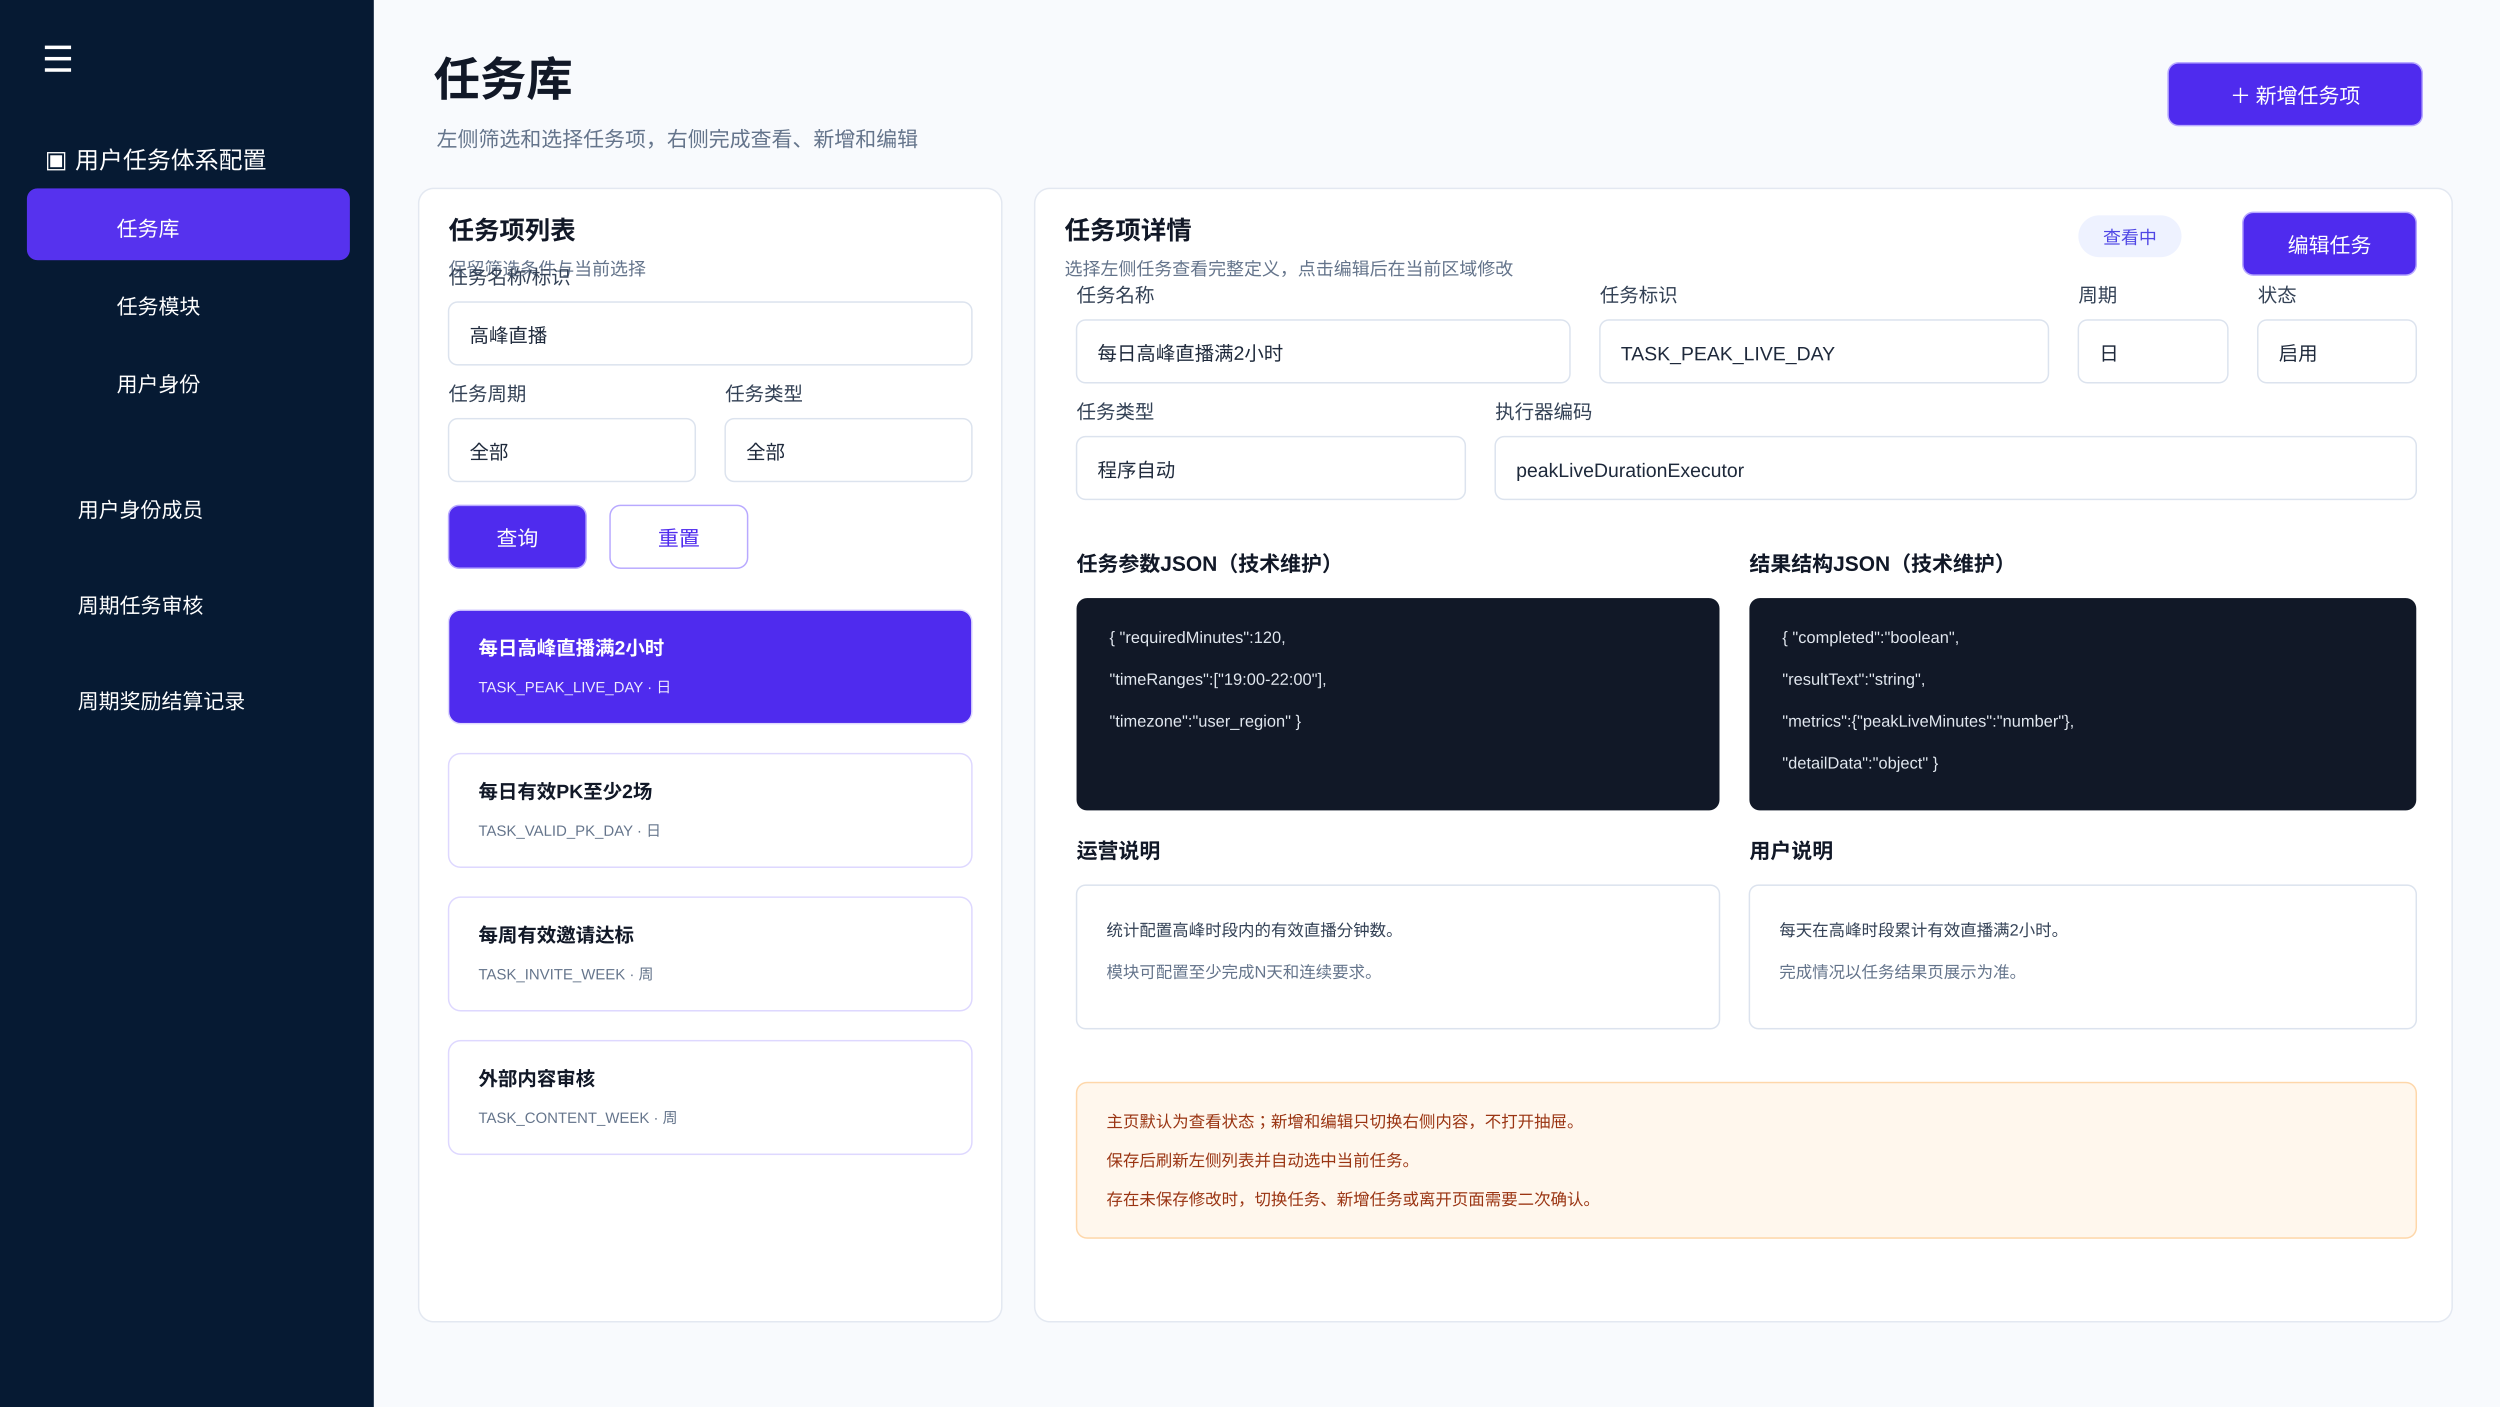
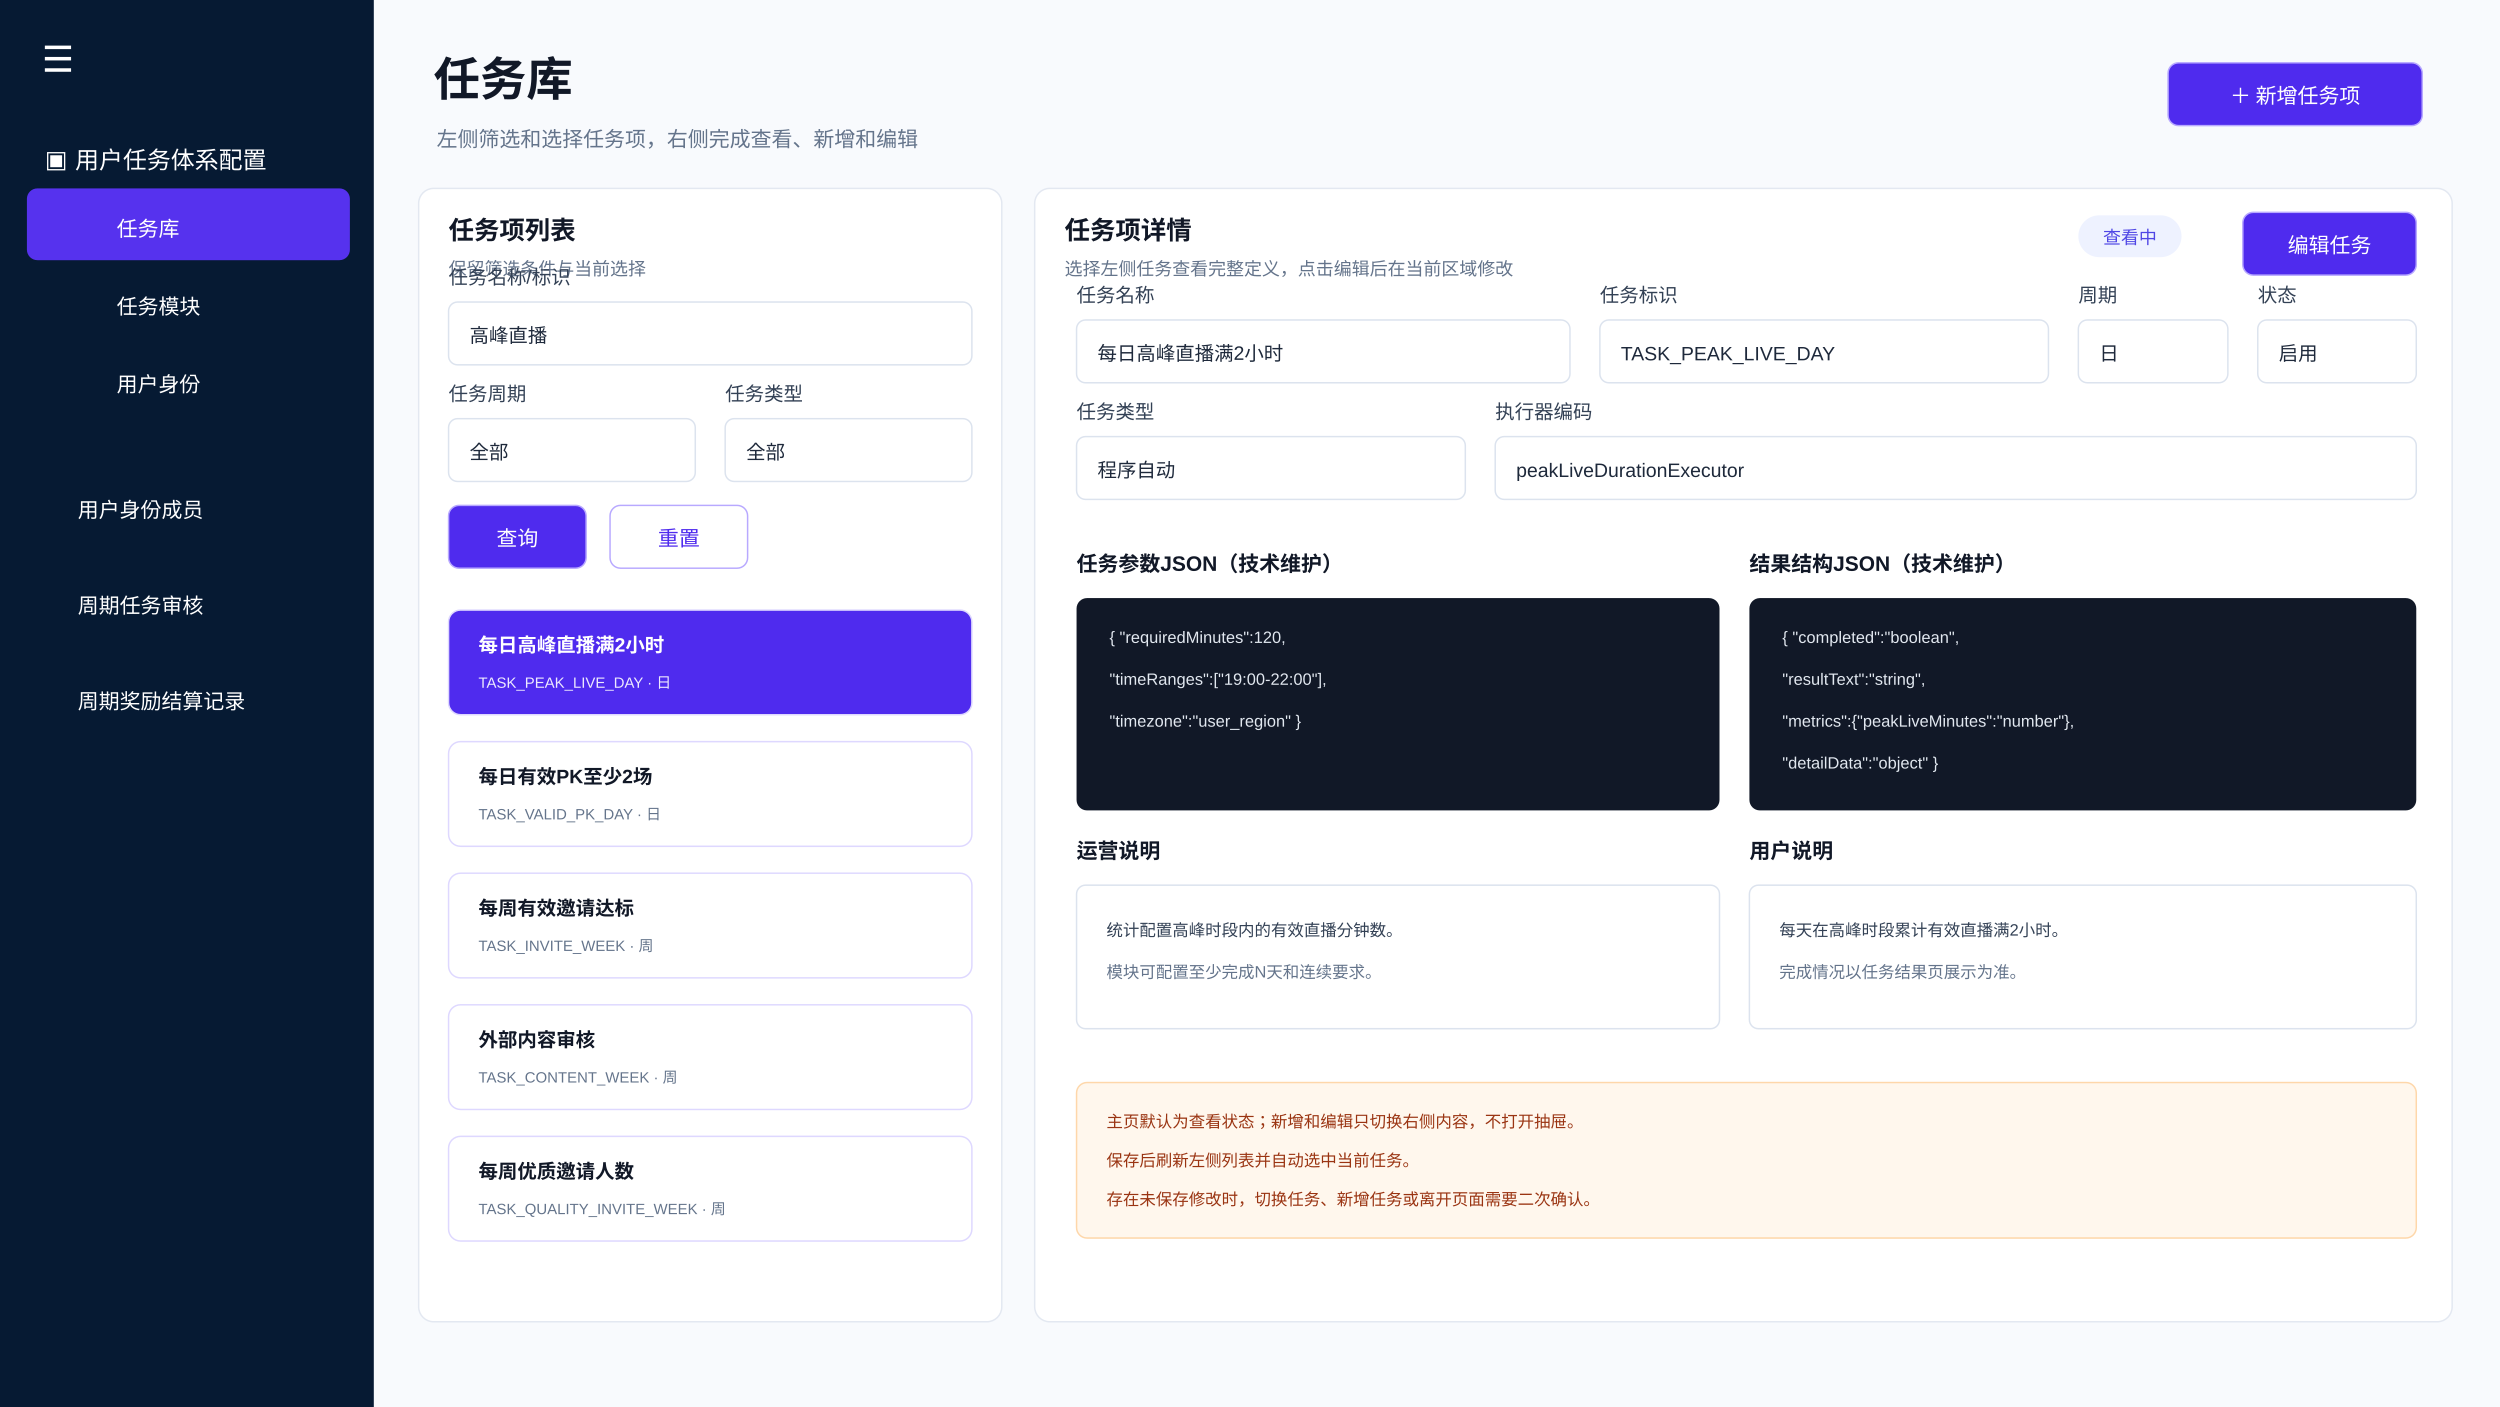
<svg xmlns="http://www.w3.org/2000/svg" width="1672" height="941" viewBox="0 0 1672 941">
  <defs>
    <linearGradient id="purpleGradient" x1="0" y1="0" x2="1" y2="1">
      <stop offset="0" stop-color="#8B5CF6" />
      <stop offset="1" stop-color="#4F2BEE" />
    </linearGradient>
  </defs>
  <style>text{font-family:"Microsoft YaHei","PingFang SC",Arial,sans-serif}</style>
  <rect x="0" y="0" width="1672" height="941" rx="0" fill="#F8FAFD" stroke="none" stroke-width="1" />
  <rect x="0" y="0" width="250" height="941" rx="0" fill="#061A33" stroke="none" stroke-width="1" />
  <text x="28" y="48" font-size="24" fill="#FFF" font-weight="400" text-anchor="start">☰</text>
  <text x="30" y="112" font-size="16" fill="#FFF" font-weight="500" text-anchor="start">▣  用户任务体系配置</text>
  <rect x="18" y="126" width="216" height="48" rx="7" fill="#5632EE" stroke="none" stroke-width="1" />
  <text x="78" y="158" font-size="14" fill="#FFF" font-weight="500" text-anchor="start">任务库</text>
  <text x="78" y="210" font-size="14" fill="#FFF" font-weight="500" text-anchor="start">任务模块</text>
  <text x="78" y="262" font-size="14" fill="#FFF" font-weight="500" text-anchor="start">用户身份</text>
  <text x="52" y="346" font-size="14" fill="#FFF" font-weight="500" text-anchor="start">用户身份成员</text>
  <text x="52" y="410" font-size="14" fill="#FFF" font-weight="500" text-anchor="start">周期任务审核</text>
  <text x="52" y="474" font-size="14" fill="#FFF" font-weight="500" text-anchor="start">周期奖励结算记录</text>
  <text x="290" y="64" font-size="31" fill="#111827" font-weight="700" text-anchor="start">任务库</text>
  <text x="292" y="98" font-size="14" fill="#64748B" font-weight="400" text-anchor="start">左侧筛选和选择任务项，右侧完成查看、新增和编辑</text>
  <rect x="1450" y="42" width="170" height="42" rx="7" fill="#4F2BEE" stroke="#B8A9FF" stroke-width="1" />
  <text x="1535" y="69" font-size="14" fill="#FFFFFF" font-weight="500" text-anchor="middle">＋ 新增任务项</text>
  <rect x="280" y="126" width="390" height="758" rx="10" fill="#FFFFFF" stroke="#E3E8F1" stroke-width="1" />
  <text x="300" y="160" font-size="17" fill="#111827" font-weight="600" text-anchor="start">任务项列表</text>
  <text x="300" y="184" font-size="12" fill="#64748B" font-weight="400" text-anchor="start">保留筛选条件与当前选择</text>
  <text x="300" y="190" font-size="13" fill="#334155" font-weight="500" text-anchor="start">任务名称/标识</text>
  <rect x="300" y="202" width="350" height="42" rx="6" fill="#FFFFFF" stroke="#DCE3EE" stroke-width="1" />
  <text x="314" y="229" font-size="13" fill="#1E293B" font-weight="400" text-anchor="start">高峰直播</text>
  <text x="300" y="268" font-size="13" fill="#334155" font-weight="500" text-anchor="start">任务周期</text>
  <rect x="300" y="280" width="165" height="42" rx="6" fill="#FFFFFF" stroke="#DCE3EE" stroke-width="1" />
  <text x="314" y="307" font-size="13" fill="#1E293B" font-weight="400" text-anchor="start">全部</text>
  <text x="485" y="268" font-size="13" fill="#334155" font-weight="500" text-anchor="start">任务类型</text>
  <rect x="485" y="280" width="165" height="42" rx="6" fill="#FFFFFF" stroke="#DCE3EE" stroke-width="1" />
  <text x="499" y="307" font-size="13" fill="#1E293B" font-weight="400" text-anchor="start">全部</text>
  <rect x="300" y="338" width="92" height="42" rx="7" fill="#4F2BEE" stroke="#B8A9FF" stroke-width="1" />
  <text x="346" y="365" font-size="14" fill="#FFFFFF" font-weight="500" text-anchor="middle">查询</text>
  <rect x="408" y="338" width="92" height="42" rx="7" fill="#FFFFFF" stroke="#B8A9FF" stroke-width="1" />
  <text x="454" y="365" font-size="14" fill="#4F2BEE" font-weight="500" text-anchor="middle">重置</text>
-   <rect x="300" y="408" width="350" height="76" rx="8" fill="#4F2BEE" stroke="#DED8FF" stroke-width="1" />
-   <text x="320" y="438" font-size="13" fill="#FFF" font-weight="600" text-anchor="start">每日高峰直播满2小时</text>
-   <text x="320" y="463" font-size="10" fill="#EDE9FE" font-weight="400" text-anchor="start">TASK_PEAK_LIVE_DAY · 日</text>
-   <rect x="300" y="504" width="350" height="76" rx="8" fill="#FFF" stroke="#DED8FF" stroke-width="1" />
-   <text x="320" y="534" font-size="13" fill="#111827" font-weight="600" text-anchor="start">每日有效PK至少2场</text>
-   <text x="320" y="559" font-size="10" fill="#64748B" font-weight="400" text-anchor="start">TASK_VALID_PK_DAY · 日</text>
-   <rect x="300" y="600" width="350" height="76" rx="8" fill="#FFF" stroke="#DED8FF" stroke-width="1" />
-   <text x="320" y="630" font-size="13" fill="#111827" font-weight="600" text-anchor="start">每周有效邀请达标</text>
-   <text x="320" y="655" font-size="10" fill="#64748B" font-weight="400" text-anchor="start">TASK_INVITE_WEEK · 周</text>
-   <rect x="300" y="696" width="350" height="76" rx="8" fill="#FFF" stroke="#DED8FF" stroke-width="1" />
-   <text x="320" y="726" font-size="13" fill="#111827" font-weight="600" text-anchor="start">外部内容审核</text>
-   <text x="320" y="751" font-size="10" fill="#64748B" font-weight="400" text-anchor="start">TASK_CONTENT_WEEK · 周</text>
+   <rect x="300" y="408" width="350" height="70" rx="8" fill="#4F2BEE" stroke="#DED8FF" stroke-width="1" />
+   <text x="320" y="436" font-size="13" fill="#FFF" font-weight="600" text-anchor="start">每日高峰直播满2小时</text>
+   <text x="320" y="460" font-size="10" fill="#EDE9FE" font-weight="400" text-anchor="start">TASK_PEAK_LIVE_DAY · 日</text>
+   <rect x="300" y="496" width="350" height="70" rx="8" fill="#FFF" stroke="#DED8FF" stroke-width="1" />
+   <text x="320" y="524" font-size="13" fill="#111827" font-weight="600" text-anchor="start">每日有效PK至少2场</text>
+   <text x="320" y="548" font-size="10" fill="#64748B" font-weight="400" text-anchor="start">TASK_VALID_PK_DAY · 日</text>
+   <rect x="300" y="584" width="350" height="70" rx="8" fill="#FFF" stroke="#DED8FF" stroke-width="1" />
+   <text x="320" y="612" font-size="13" fill="#111827" font-weight="600" text-anchor="start">每周有效邀请达标</text>
+   <text x="320" y="636" font-size="10" fill="#64748B" font-weight="400" text-anchor="start">TASK_INVITE_WEEK · 周</text>
+   <rect x="300" y="672" width="350" height="70" rx="8" fill="#FFF" stroke="#DED8FF" stroke-width="1" />
+   <text x="320" y="700" font-size="13" fill="#111827" font-weight="600" text-anchor="start">外部内容审核</text>
+   <text x="320" y="724" font-size="10" fill="#64748B" font-weight="400" text-anchor="start">TASK_CONTENT_WEEK · 周</text>
+   <rect x="300" y="760" width="350" height="70" rx="8" fill="#FFF" stroke="#DED8FF" stroke-width="1" />
+   <text x="320" y="788" font-size="13" fill="#111827" font-weight="600" text-anchor="start">每周优质邀请人数</text>
+   <text x="320" y="812" font-size="10" fill="#64748B" font-weight="400" text-anchor="start">TASK_QUALITY_INVITE_WEEK · 周</text>
  <rect x="692" y="126" width="948" height="758" rx="10" fill="#FFFFFF" stroke="#E3E8F1" stroke-width="1" />
  <text x="712" y="160" font-size="17" fill="#111827" font-weight="600" text-anchor="start">任务项详情</text>
  <text x="712" y="184" font-size="12" fill="#64748B" font-weight="400" text-anchor="start">选择左侧任务查看完整定义，点击编辑后在当前区域修改</text>
  <rect x="1390" y="144" width="69" height="28" rx="14" fill="#EEF2FF" stroke="none" stroke-width="1" />
  <text x="1424.5" y="163" font-size="12" fill="#4F46E5" font-weight="500" text-anchor="middle">查看中</text>
  <rect x="1500" y="142" width="116" height="42" rx="7" fill="#4F2BEE" stroke="#B8A9FF" stroke-width="1" />
  <text x="1558" y="169" font-size="14" fill="#FFFFFF" font-weight="500" text-anchor="middle">编辑任务</text>
  <text x="720" y="202" font-size="13" fill="#334155" font-weight="500" text-anchor="start">任务名称</text>
  <rect x="720" y="214" width="330" height="42" rx="6" fill="#FFFFFF" stroke="#DCE3EE" stroke-width="1" />
  <text x="734" y="241" font-size="13" fill="#1E293B" font-weight="400" text-anchor="start">每日高峰直播满2小时</text>
  <text x="1070" y="202" font-size="13" fill="#334155" font-weight="500" text-anchor="start">任务标识</text>
  <rect x="1070" y="214" width="300" height="42" rx="6" fill="#FFFFFF" stroke="#DCE3EE" stroke-width="1" />
  <text x="1084" y="241" font-size="13" fill="#1E293B" font-weight="400" text-anchor="start">TASK_PEAK_LIVE_DAY</text>
  <text x="1390" y="202" font-size="13" fill="#334155" font-weight="500" text-anchor="start">周期</text>
  <rect x="1390" y="214" width="100" height="42" rx="6" fill="#FFFFFF" stroke="#DCE3EE" stroke-width="1" />
  <text x="1404" y="241" font-size="13" fill="#1E293B" font-weight="400" text-anchor="start">日</text>
  <text x="1510" y="202" font-size="13" fill="#334155" font-weight="500" text-anchor="start">状态</text>
  <rect x="1510" y="214" width="106" height="42" rx="6" fill="#FFFFFF" stroke="#DCE3EE" stroke-width="1" />
  <text x="1524" y="241" font-size="13" fill="#1E293B" font-weight="400" text-anchor="start">启用</text>
  <text x="720" y="280" font-size="13" fill="#334155" font-weight="500" text-anchor="start">任务类型</text>
  <rect x="720" y="292" width="260" height="42" rx="6" fill="#FFFFFF" stroke="#DCE3EE" stroke-width="1" />
  <text x="734" y="319" font-size="13" fill="#1E293B" font-weight="400" text-anchor="start">程序自动</text>
  <text x="1000" y="280" font-size="13" fill="#334155" font-weight="500" text-anchor="start">执行器编码</text>
  <rect x="1000" y="292" width="616" height="42" rx="6" fill="#FFFFFF" stroke="#DCE3EE" stroke-width="1" />
  <text x="1014" y="319" font-size="13" fill="#1E293B" font-weight="400" text-anchor="start">peakLiveDurationExecutor</text>
  <text x="720" y="382" font-size="14" fill="#111827" font-weight="600" text-anchor="start">任务参数JSON（技术维护）</text>
  <rect x="720" y="400" width="430" height="142" rx="7" fill="#111827" stroke="none" stroke-width="1" />
  <text x="742" y="430" font-size="11" fill="#E2E8F0" font-weight="400" text-anchor="start">{ "requiredMinutes":120,</text>
  <text x="742" y="458" font-size="11" fill="#E2E8F0" font-weight="400" text-anchor="start">  "timeRanges":["19:00-22:00"],</text>
  <text x="742" y="486" font-size="11" fill="#E2E8F0" font-weight="400" text-anchor="start">  "timezone":"user_region" }</text>
  <text x="1170" y="382" font-size="14" fill="#111827" font-weight="600" text-anchor="start">结果结构JSON（技术维护）</text>
  <rect x="1170" y="400" width="446" height="142" rx="7" fill="#111827" stroke="none" stroke-width="1" />
  <text x="1192" y="430" font-size="11" fill="#E2E8F0" font-weight="400" text-anchor="start">{ "completed":"boolean",</text>
  <text x="1192" y="458" font-size="11" fill="#E2E8F0" font-weight="400" text-anchor="start">  "resultText":"string",</text>
  <text x="1192" y="486" font-size="11" fill="#E2E8F0" font-weight="400" text-anchor="start">  "metrics":{"peakLiveMinutes":"number"},</text>
  <text x="1192" y="514" font-size="11" fill="#E2E8F0" font-weight="400" text-anchor="start">  "detailData":"object" }</text>
  <text x="720" y="574" font-size="14" fill="#111827" font-weight="600" text-anchor="start">运营说明</text>
  <rect x="720" y="592" width="430" height="96" rx="6" fill="#FFF" stroke="#DCE3EE" stroke-width="1" />
  <text x="740" y="626" font-size="11" fill="#334155" font-weight="400" text-anchor="start">统计配置高峰时段内的有效直播分钟数。</text>
  <text x="740" y="654" font-size="11" fill="#64748B" font-weight="400" text-anchor="start">模块可配置至少完成N天和连续要求。</text>
  <text x="1170" y="574" font-size="14" fill="#111827" font-weight="600" text-anchor="start">用户说明</text>
  <rect x="1170" y="592" width="446" height="96" rx="6" fill="#FFF" stroke="#DCE3EE" stroke-width="1" />
  <text x="1190" y="626" font-size="11" fill="#334155" font-weight="400" text-anchor="start">每天在高峰时段累计有效直播满2小时。</text>
  <text x="1190" y="654" font-size="11" fill="#64748B" font-weight="400" text-anchor="start">完成情况以任务结果页展示为准。</text>
  <rect x="720" y="724" width="896" height="104" rx="7" fill="#FFF7ED" stroke="#FED7AA" stroke-width="1" />
  <text x="740" y="754" font-size="11" fill="#9A3412" font-weight="400" text-anchor="start">主页默认为查看状态；新增和编辑只切换右侧内容，不打开抽屉。</text>
  <text x="740" y="780" font-size="11" fill="#9A3412" font-weight="400" text-anchor="start">保存后刷新左侧列表并自动选中当前任务。</text>
  <text x="740" y="806" font-size="11" fill="#9A3412" font-weight="400" text-anchor="start">存在未保存修改时，切换任务、新增任务或离开页面需要二次确认。</text>
</svg>
